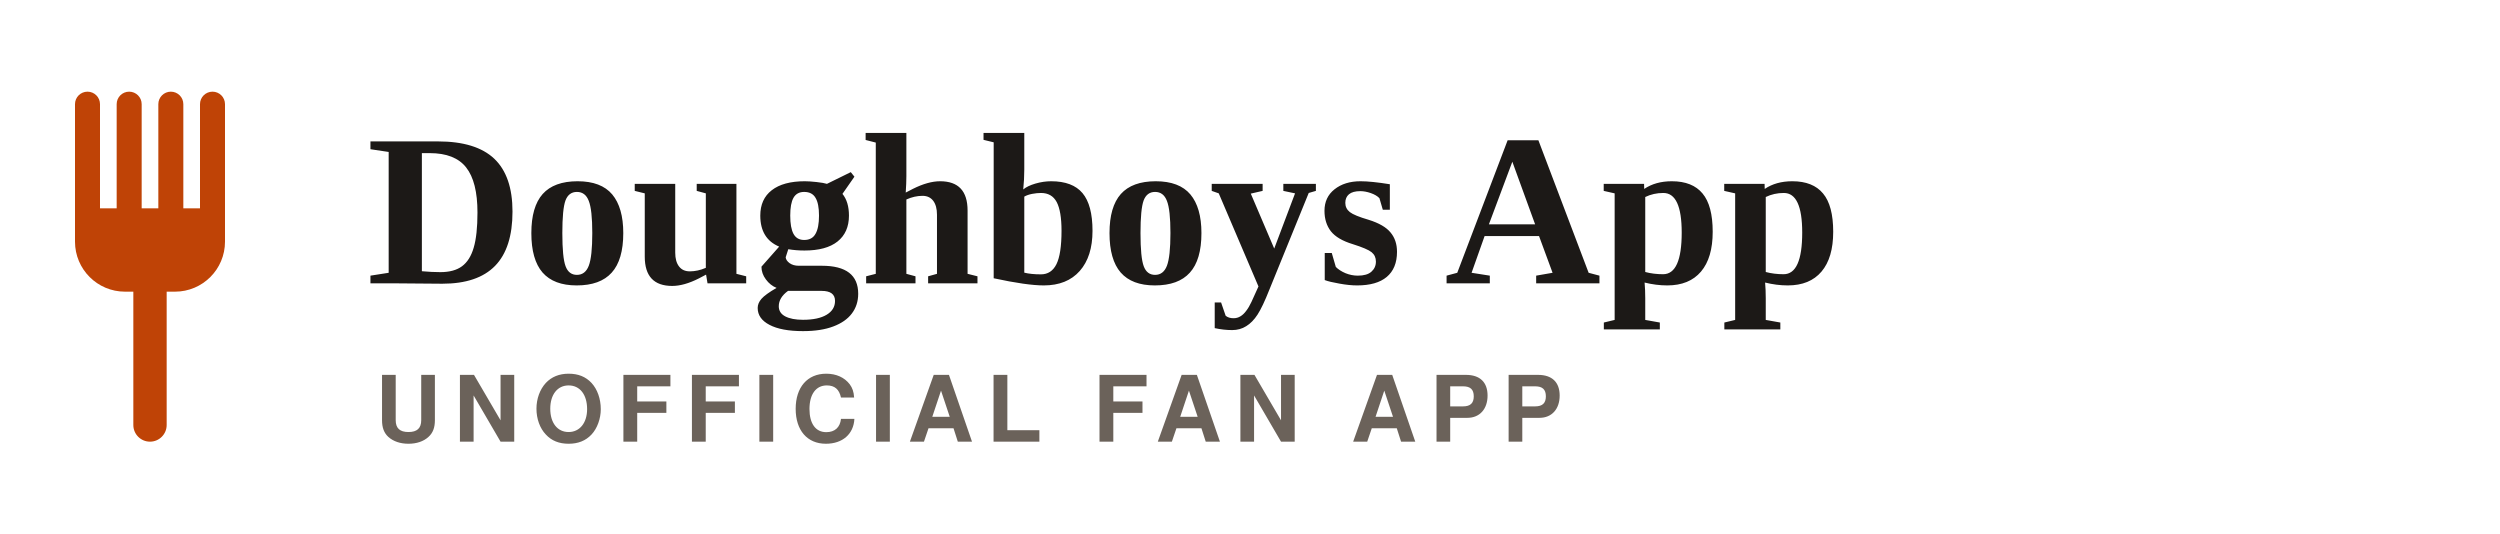
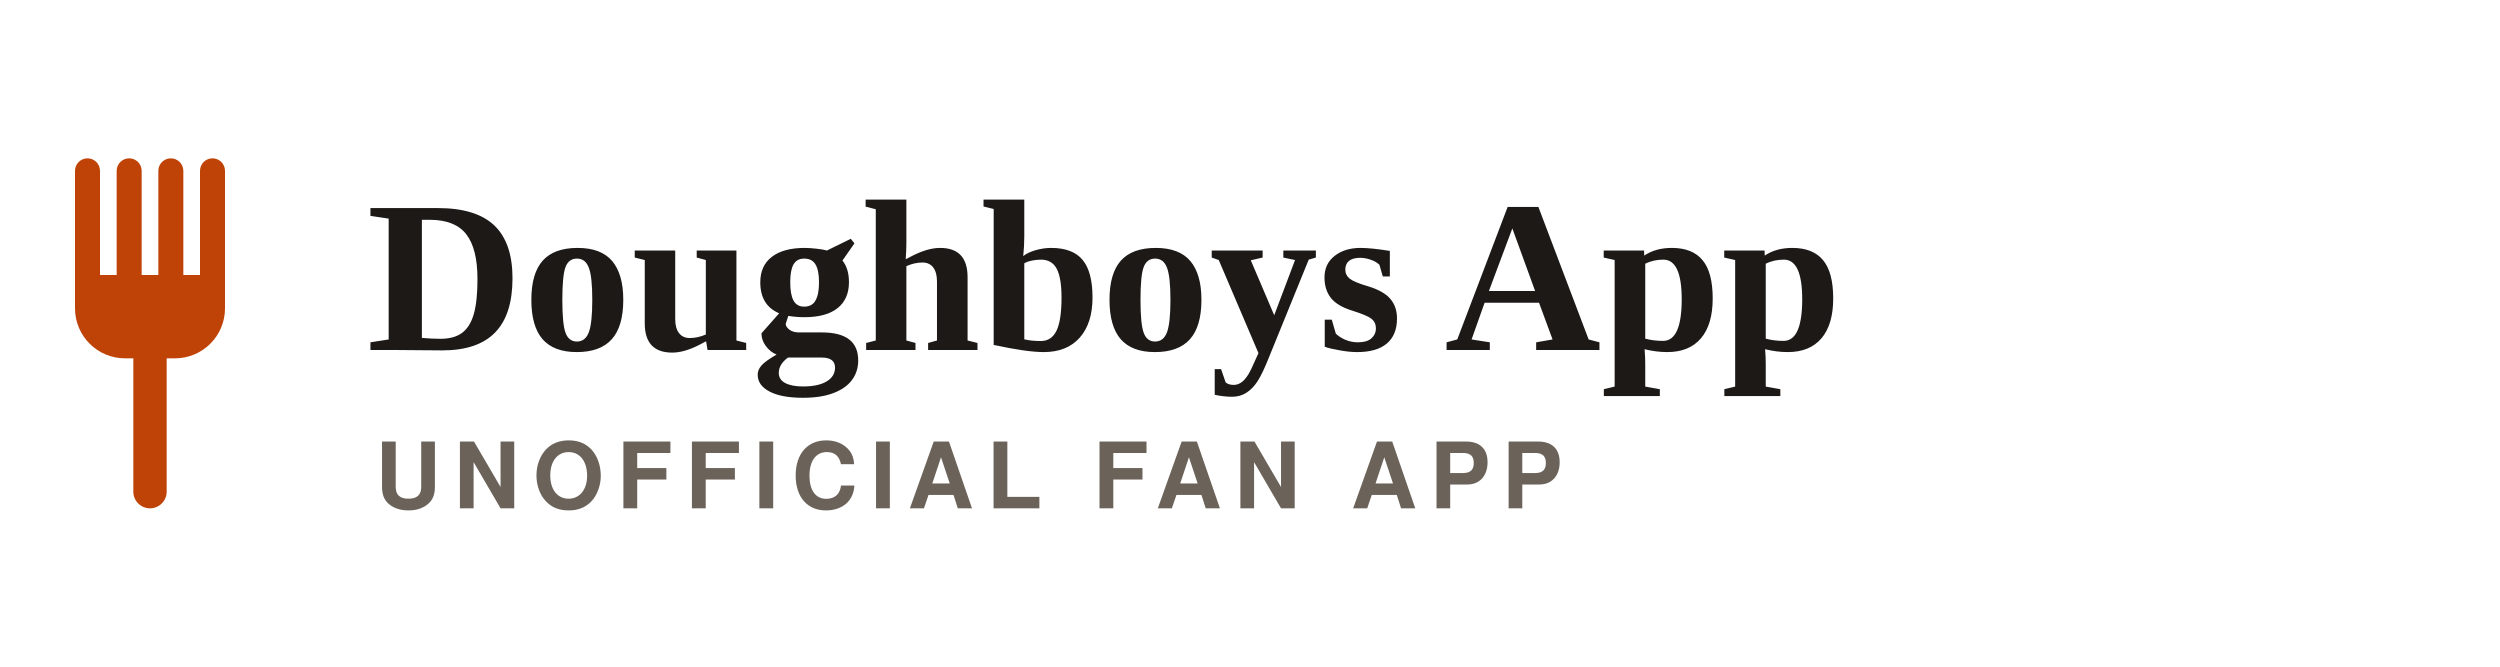
- <svg xmlns="http://www.w3.org/2000/svg" width="300" height="64" viewBox="0 0 300 64">
+ <svg xmlns="http://www.w3.org/2000/svg" width="300" height="80" viewBox="0 -8 300 80">
  <g transform="translate(6 10)" fill="#bf4306">
    <rect x="3" y="1" width="3" height="16" rx="1.5" />
    <rect x="8" y="1" width="3" height="16" rx="1.5" />
    <rect x="13" y="1" width="3" height="16" rx="1.5" />
    <rect x="18" y="1" width="3" height="16" rx="1.5" />
    <path d="M3 15h18v4a6 6 0 0 1-6 6H9a6 6 0 0 1-6-6z" />
    <rect x="10" y="23" width="4" height="20" rx="2" />
  </g>
  <text x="44" y="34" font-family="Georgia, 'Times New Roman', serif" font-size="26" font-weight="700" fill="#1c1917">Doughboys App</text>
  <text x="45" y="53" font-family="Helvetica, Arial, sans-serif" font-size="11" font-weight="600" letter-spacing="1.5" fill="#6b625a">UNOFFICIAL FAN APP</text>
</svg>
